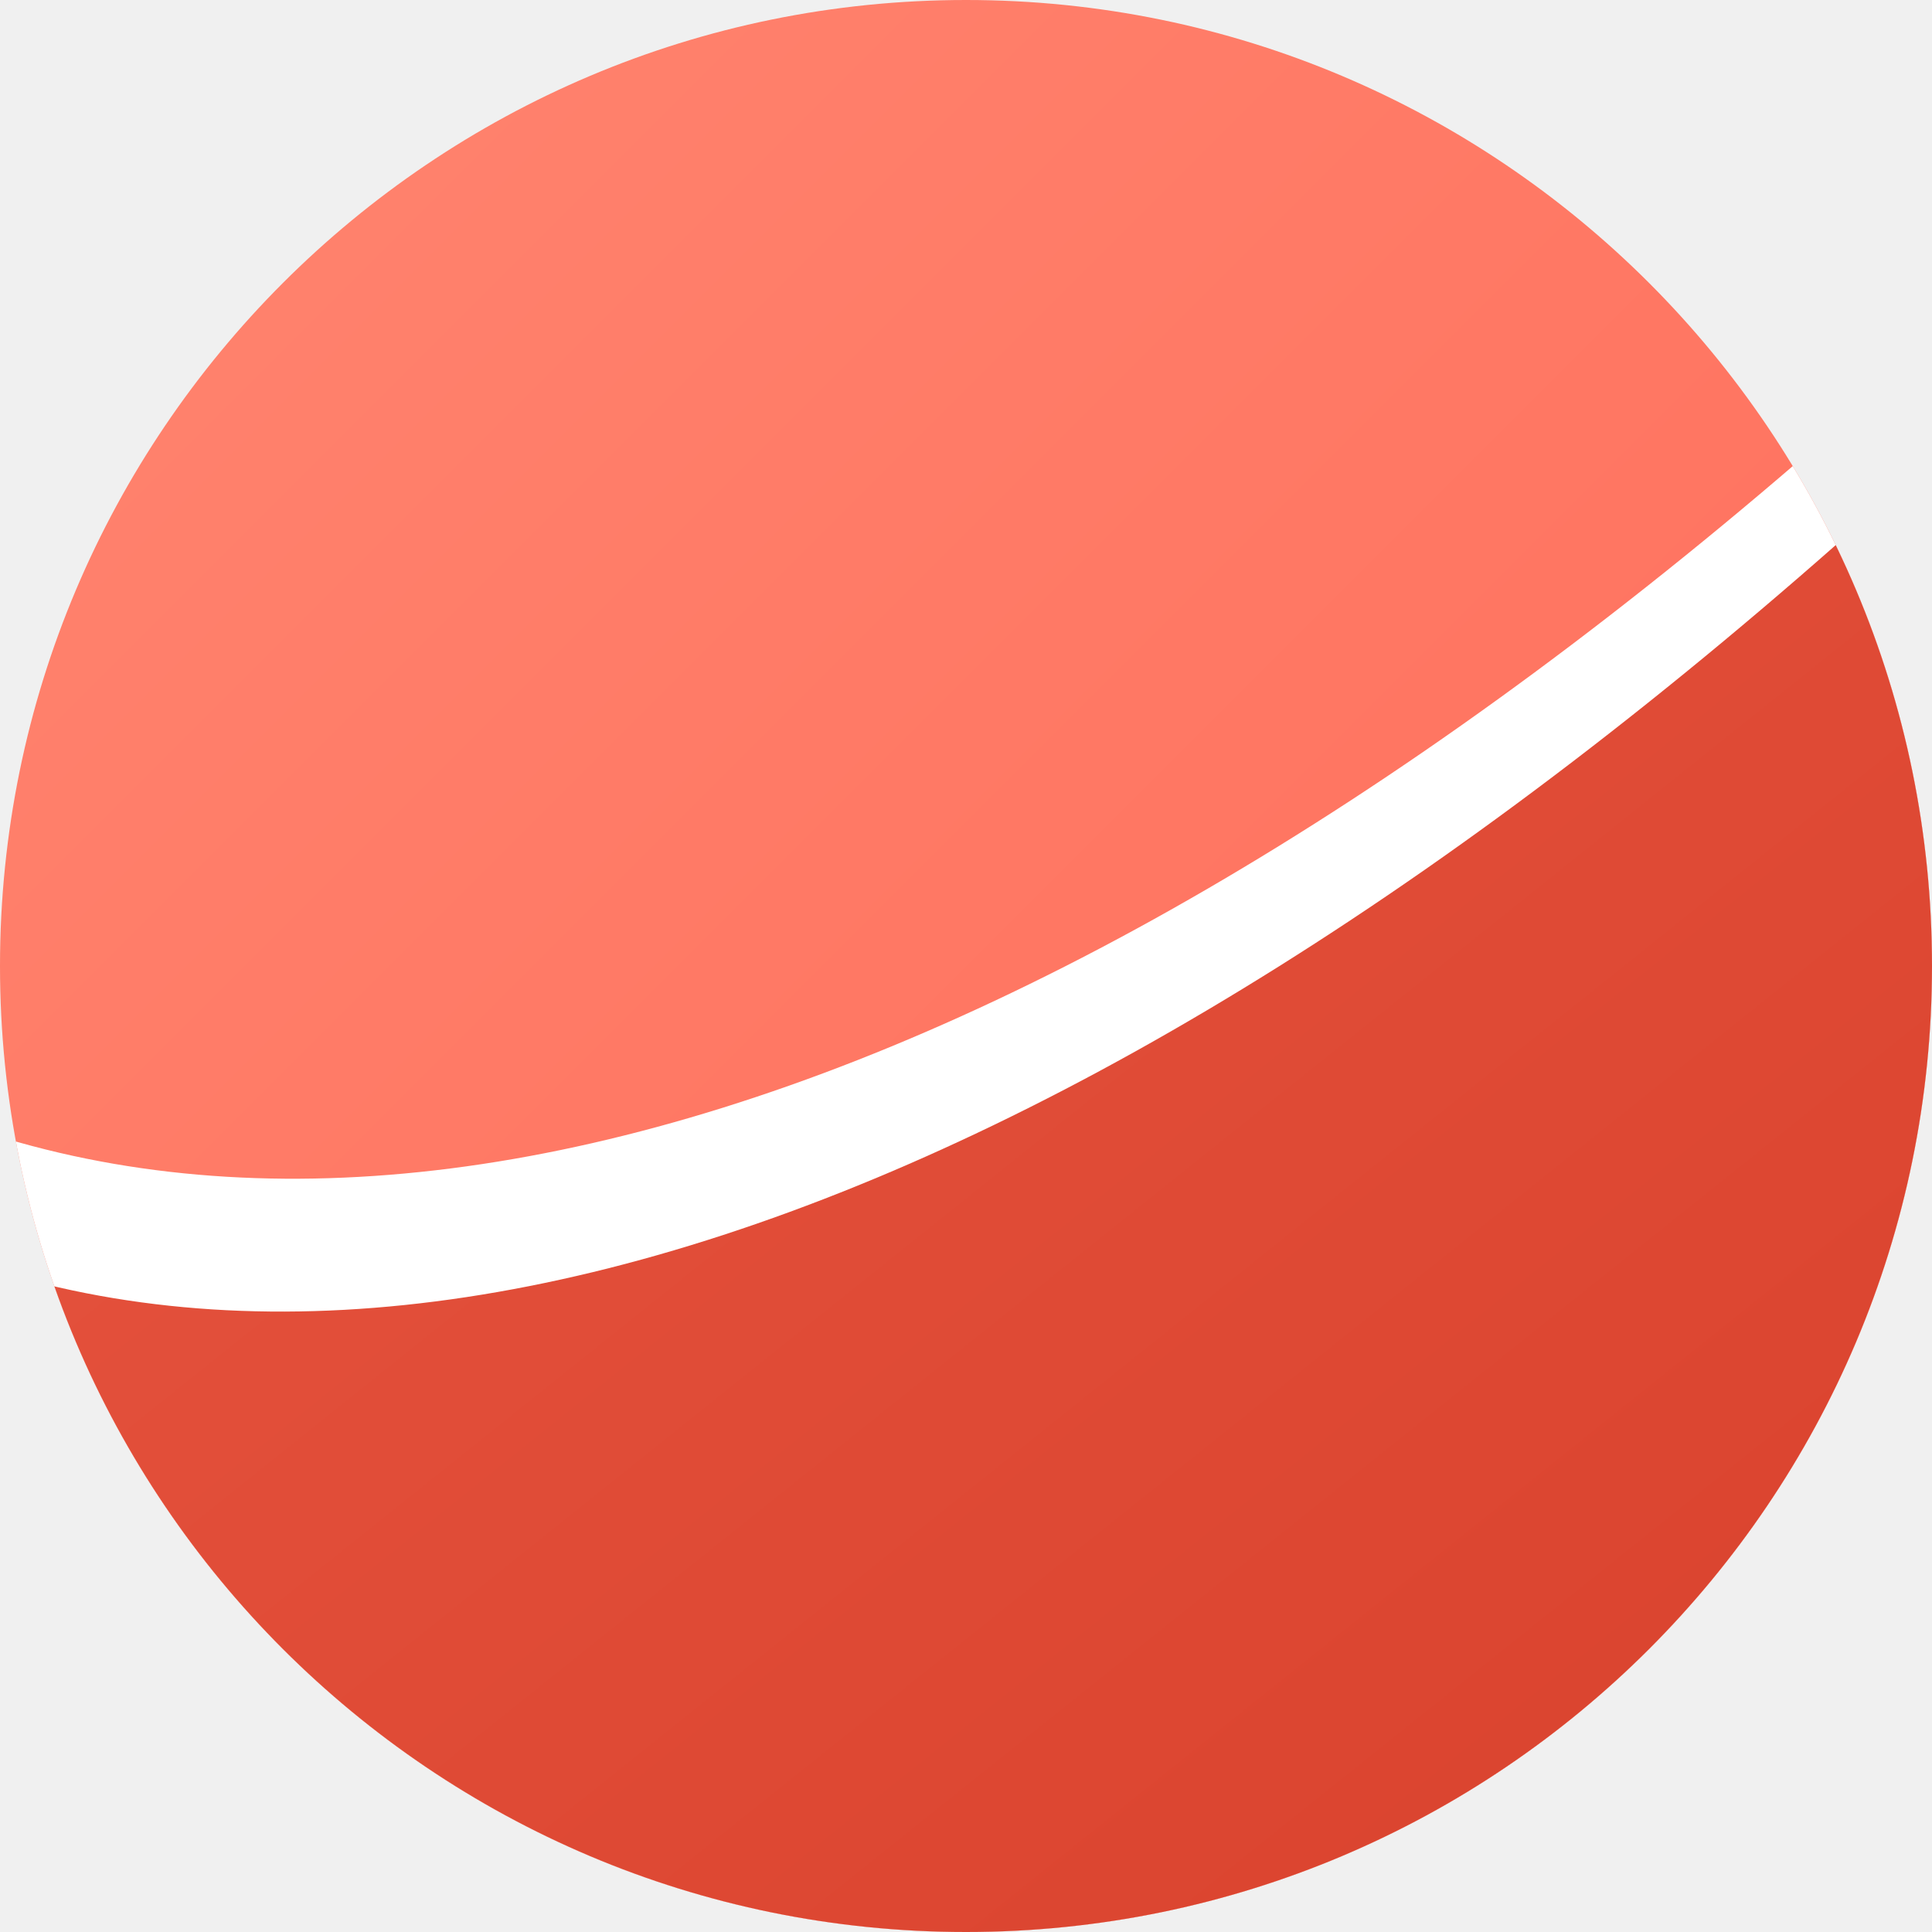
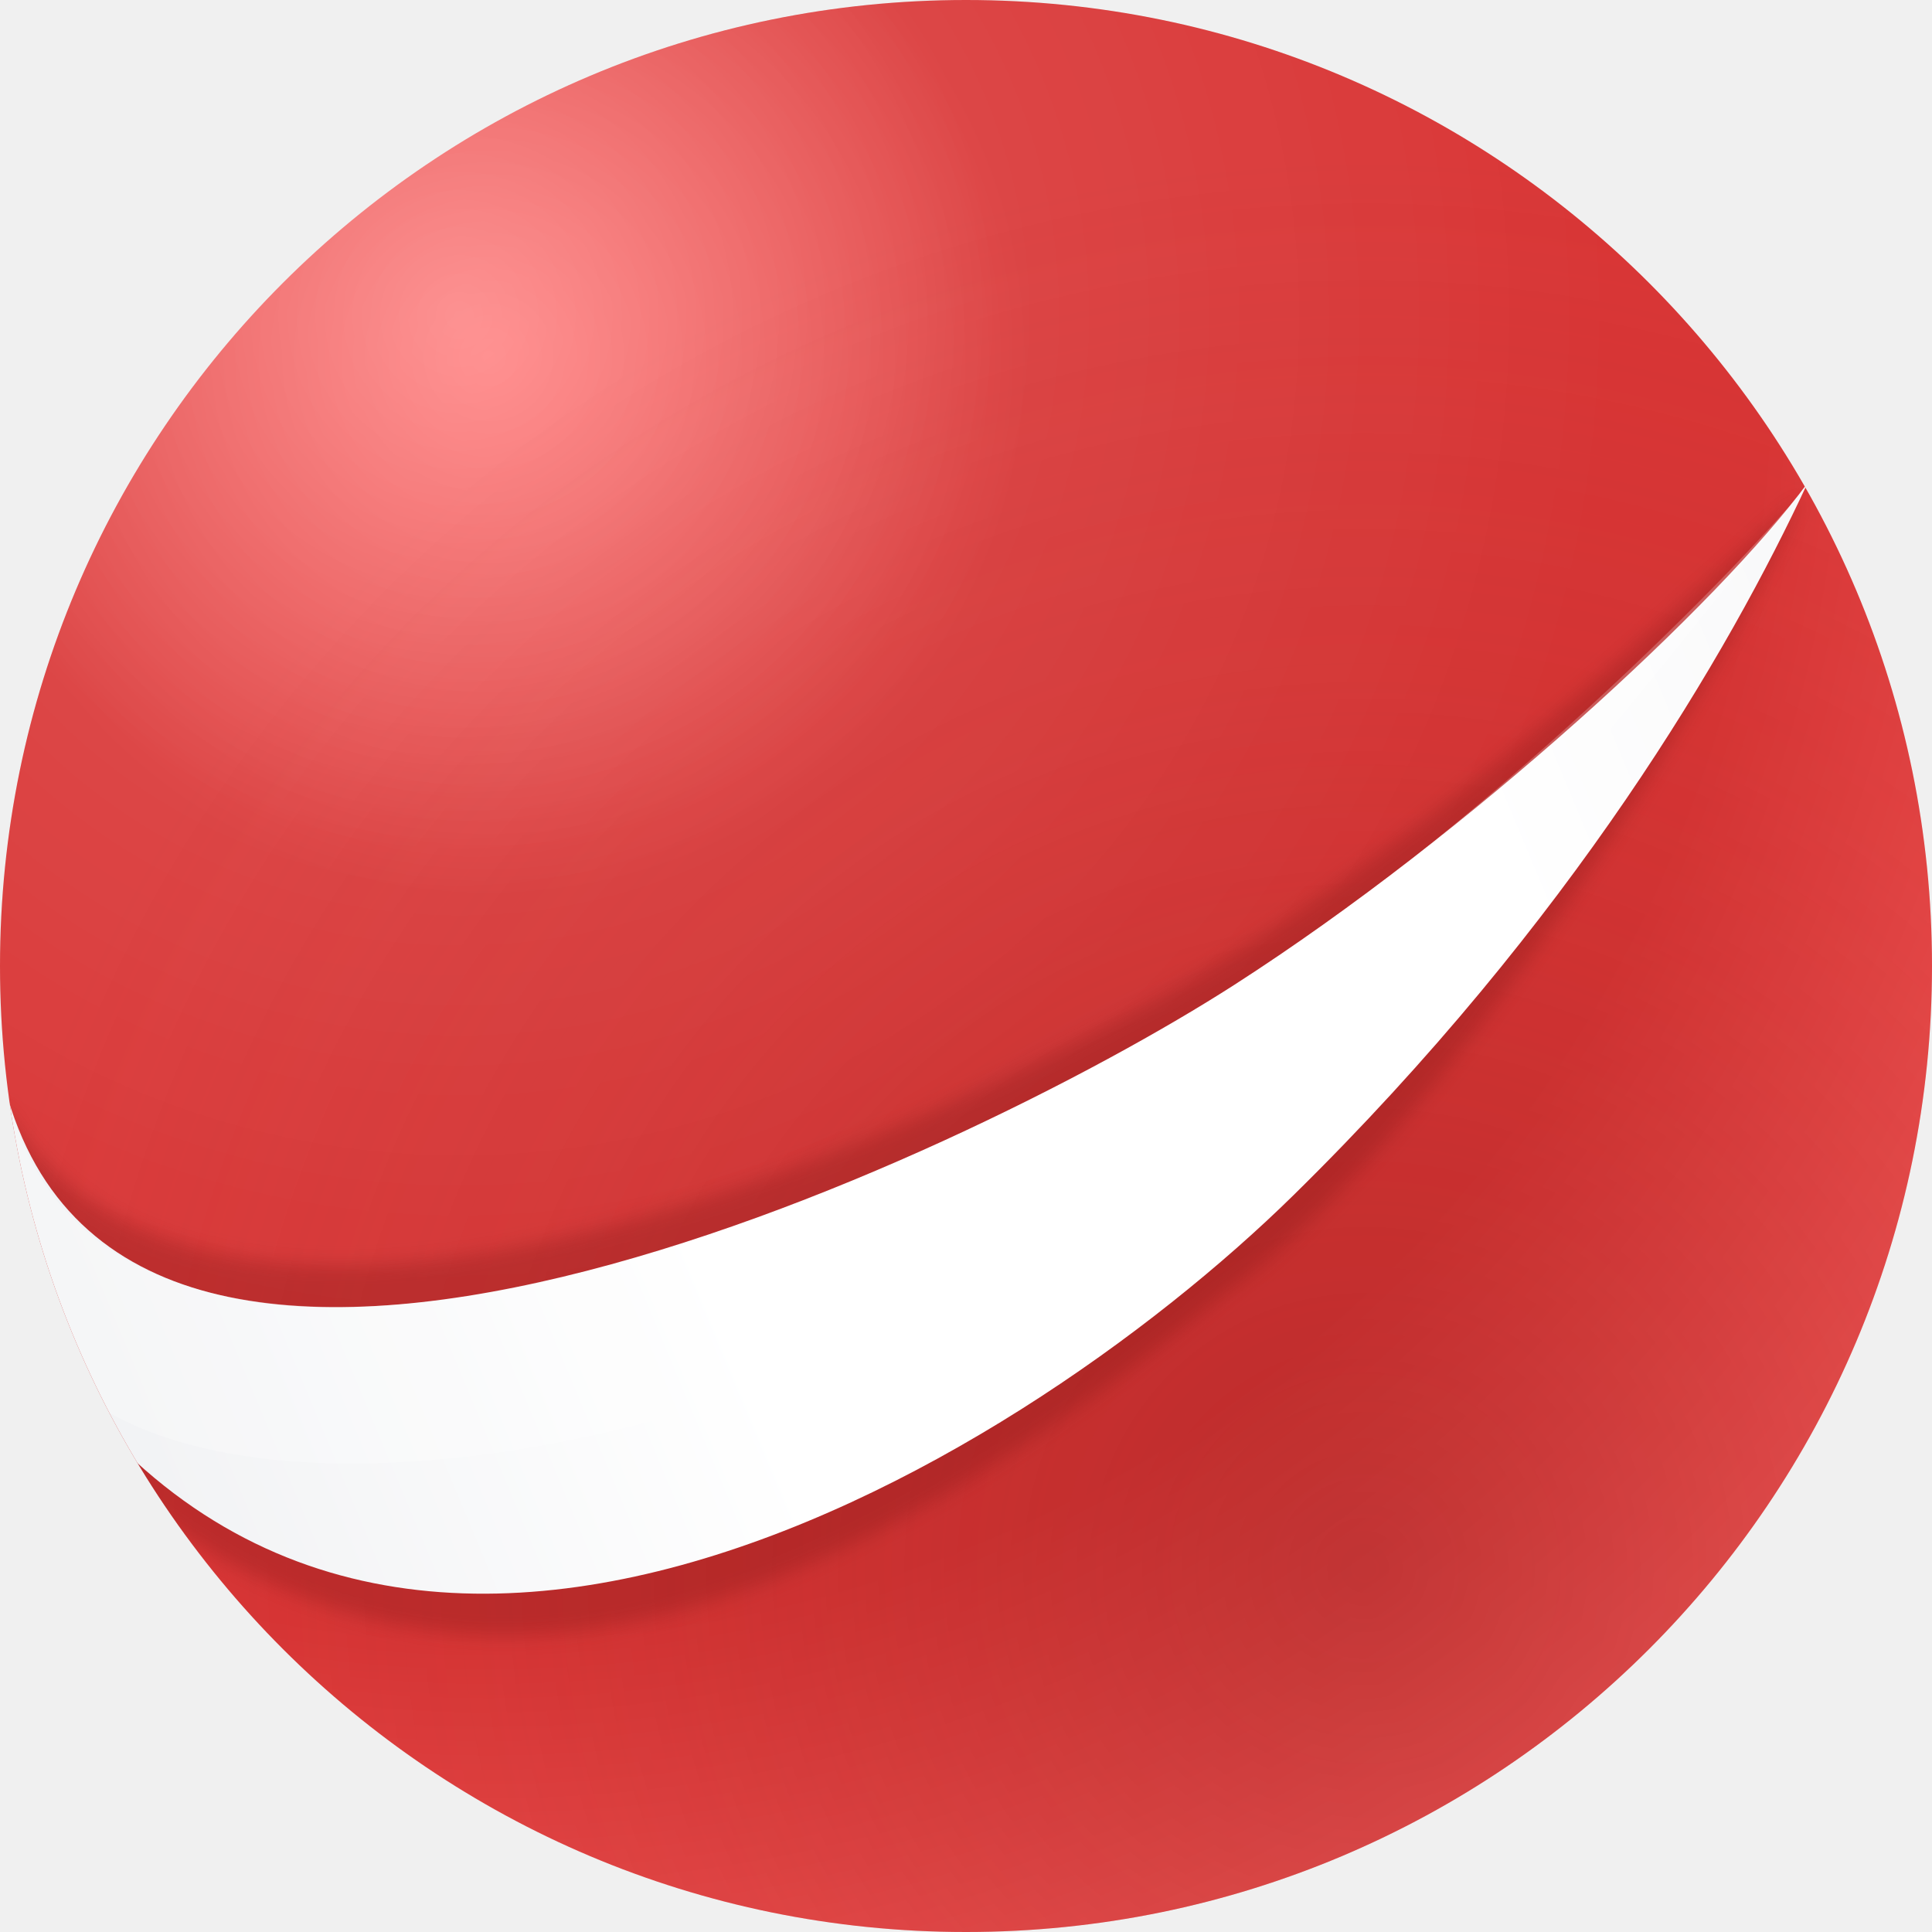
- <svg xmlns="http://www.w3.org/2000/svg" viewBox="0 0 200 200" width="200" height="200" role="img" aria-label="KGLOW">
+ <svg xmlns="http://www.w3.org/2000/svg" viewBox="0 0 197.184 197.184" width="197" height="197" role="img" aria-label="KGLOW">
  <defs>
-     <linearGradient id="ltm" x1="0" y1="0" x2="1" y2="1">
-       <stop offset="0" stop-color="#FF8570" />
-       <stop offset="1" stop-color="#FF6A57" />
+     <filter id="blur" x="-2.334" y="48.666" width="188.169" height="120.038" filterUnits="userSpaceOnUse" color-interpolation-filters="sRGB">
+       <feFlood flood-opacity="0" result="BackgroundImageFix" />
+       <feBlend mode="normal" in="SourceGraphic" in2="BackgroundImageFix" result="shape" />
+       <feGaussianBlur stdDeviation="0.917" result="effect1_foregroundBlur" />
+     </filter>
+     <radialGradient id="r0" cx="0" cy="0" r="1" gradientUnits="userSpaceOnUse" gradientTransform="translate(50.7899 36.5986) rotate(47) scale(195.691)">
+       <stop stop-color="#FF6464" />
+       <stop offset="0.28" stop-color="#D93636" />
+       <stop offset="0.66" stop-color="#D93636" />
+       <stop offset="1" stop-color="#FF6464" />
+     </radialGradient>
+     <radialGradient id="r1" cx="0" cy="0" r="1" gradientUnits="userSpaceOnUse" gradientTransform="translate(47.8023 31.3702) rotate(44) scale(118.012)">
+       <stop stop-color="white" stop-opacity="0.31" />
+       <stop offset="0.47" stop-color="white" stop-opacity="0.08" />
+       <stop offset="1" stop-color="white" stop-opacity="0" />
+     </radialGradient>
+     <radialGradient id="r2" cx="0" cy="0" r="1" gradientUnits="userSpaceOnUse" gradientTransform="translate(138.925 159.839) rotate(-120) scale(143.407)">
+       <stop stop-color="#841918" stop-opacity="0.37" />
+       <stop offset="0.62" stop-color="#A82320" stop-opacity="0.11" />
+       <stop offset="1" stop-color="#A82320" stop-opacity="0" />
+     </radialGradient>
+     <linearGradient id="swoosh" x1="-0.001" y1="126.228" x2="184.486" y2="49.296" gradientUnits="userSpaceOnUse">
+       <stop stop-color="#F1F2F4" />
+       <stop offset="0.33" stop-color="white" />
+       <stop offset="0.78" stop-color="white" />
+       <stop offset="1" stop-color="#F8F8F9" />
    </linearGradient>
-     <linearGradient id="dkm" x1="0" y1="0" x2="1" y2="1">
-       <stop offset="0" stop-color="#E85742" />
-       <stop offset="1" stop-color="#D8402B" />
-     </linearGradient>
-     <clipPath id="cpm">
-       <circle cx="100" cy="100" r="100" />
-     </clipPath>
+     <mask id="mask" style="mask-type:luminance" maskUnits="userSpaceOnUse" x="0" y="0" width="198" height="198">
+       <path d="M98.592 197.184C153.043 197.184 197.184 153.043 197.184 98.592C197.184 44.141 153.043 0 98.592 0C44.141 0 0 44.141 0 98.592C0 153.043 44.141 197.184 98.592 197.184Z" fill="white" />
+     </mask>
  </defs>
-   <g transform="translate(0.00,0.00) scale(1)" clip-path="url(#cpm)">
-     <circle cx="100" cy="100" r="100" fill="url(#ltm)" />
-     <path d="M -10,114 C 45,138 125,108 210,26 L 210,210 L -10,210 Z" fill="#fff" />
-     <path d="M -10,128 C 45,152 125,120 210,38 L 210,210 L -10,210 Z" fill="url(#dkm)" />
+   <path d="M98.592 197.184C153.043 197.184 197.184 153.043 197.184 98.592C197.184 44.141 153.043 0 98.592 0C44.141 0 0 44.141 0 98.592C0 153.043 44.141 197.184 98.592 197.184Z" fill="url(#r0)" />
+   <path d="M98.592 197.184C153.043 197.184 197.184 153.043 197.184 98.592C197.184 44.141 153.043 0 98.592 0C44.141 0 0 44.141 0 98.592C0 153.043 44.141 197.184 98.592 197.184Z" fill="url(#r1)" />
+   <path d="M98.592 197.184C153.043 197.184 197.184 153.043 197.184 98.592C197.184 44.141 153.043 0 98.592 0C44.141 0 0 44.141 0 98.592C0 153.043 44.141 197.184 98.592 197.184Z" fill="url(#r2)" />
+   <g mask="url(#mask)">
+     <g filter="url(#blur)">
+       <path d="M-0.5 111.5C17 145 77.5 124.5 118 102C143.118 88.045 167.5 65.5 184 50.5C173.5 73.5 147.407 115.568 125 132C87 163.5 46 183 9 149L-0.5 111.5Z" fill="#7E1717" fill-opacity="0.3" />
+     </g>
+     <path d="M0.5 111C13 158.5 98 118.5 126 100.5C150.171 84.962 175.5 61.5 184.486 49.296C176.5 66.5 160.5 94 132 122C103.5 150 34.587 192.16 0.5 132V111Z" fill="url(#swoosh)" />
+     <path d="M0.5 110.764C8.5 149.5 72.5 132.5 120 104.5C145.832 89.273 173.747 62.175 184.5 49.5C168.815 68.92 153.5 89 133 109C91.5 149.488 11.324 163.238 1.5 133L0.5 110.764Z" fill="white" fill-opacity="0.23" />
  </g>
</svg>
